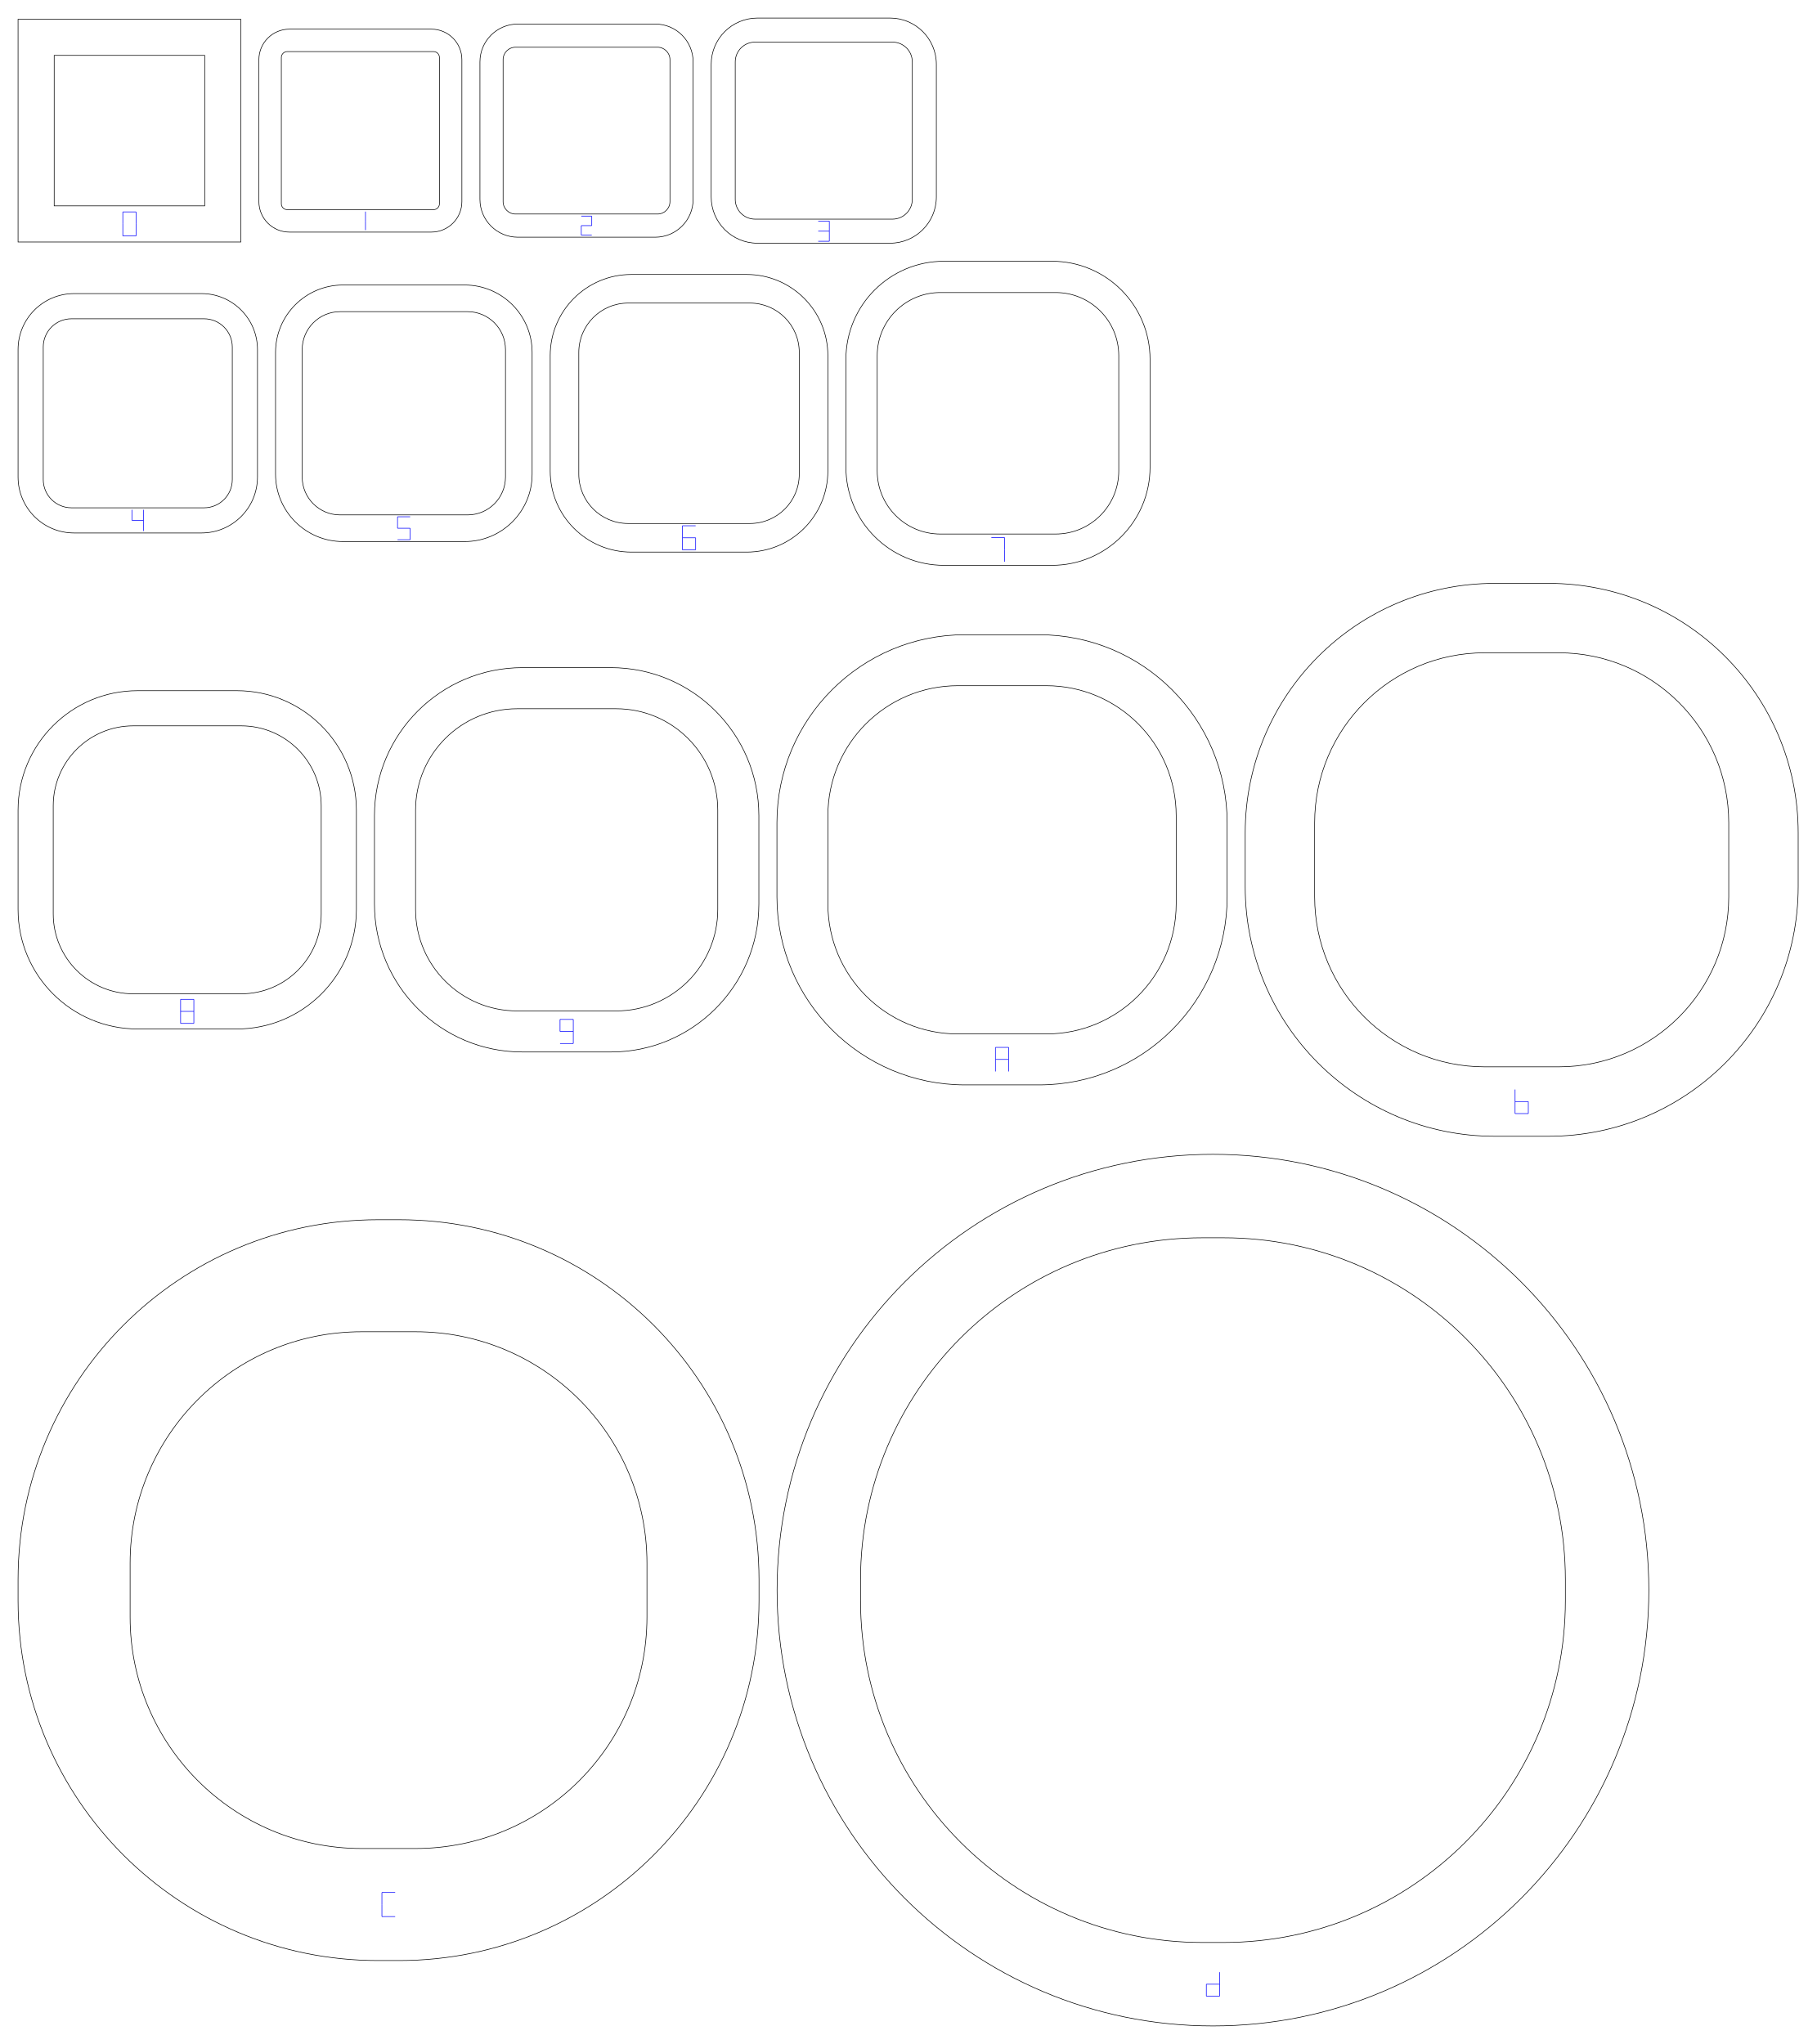
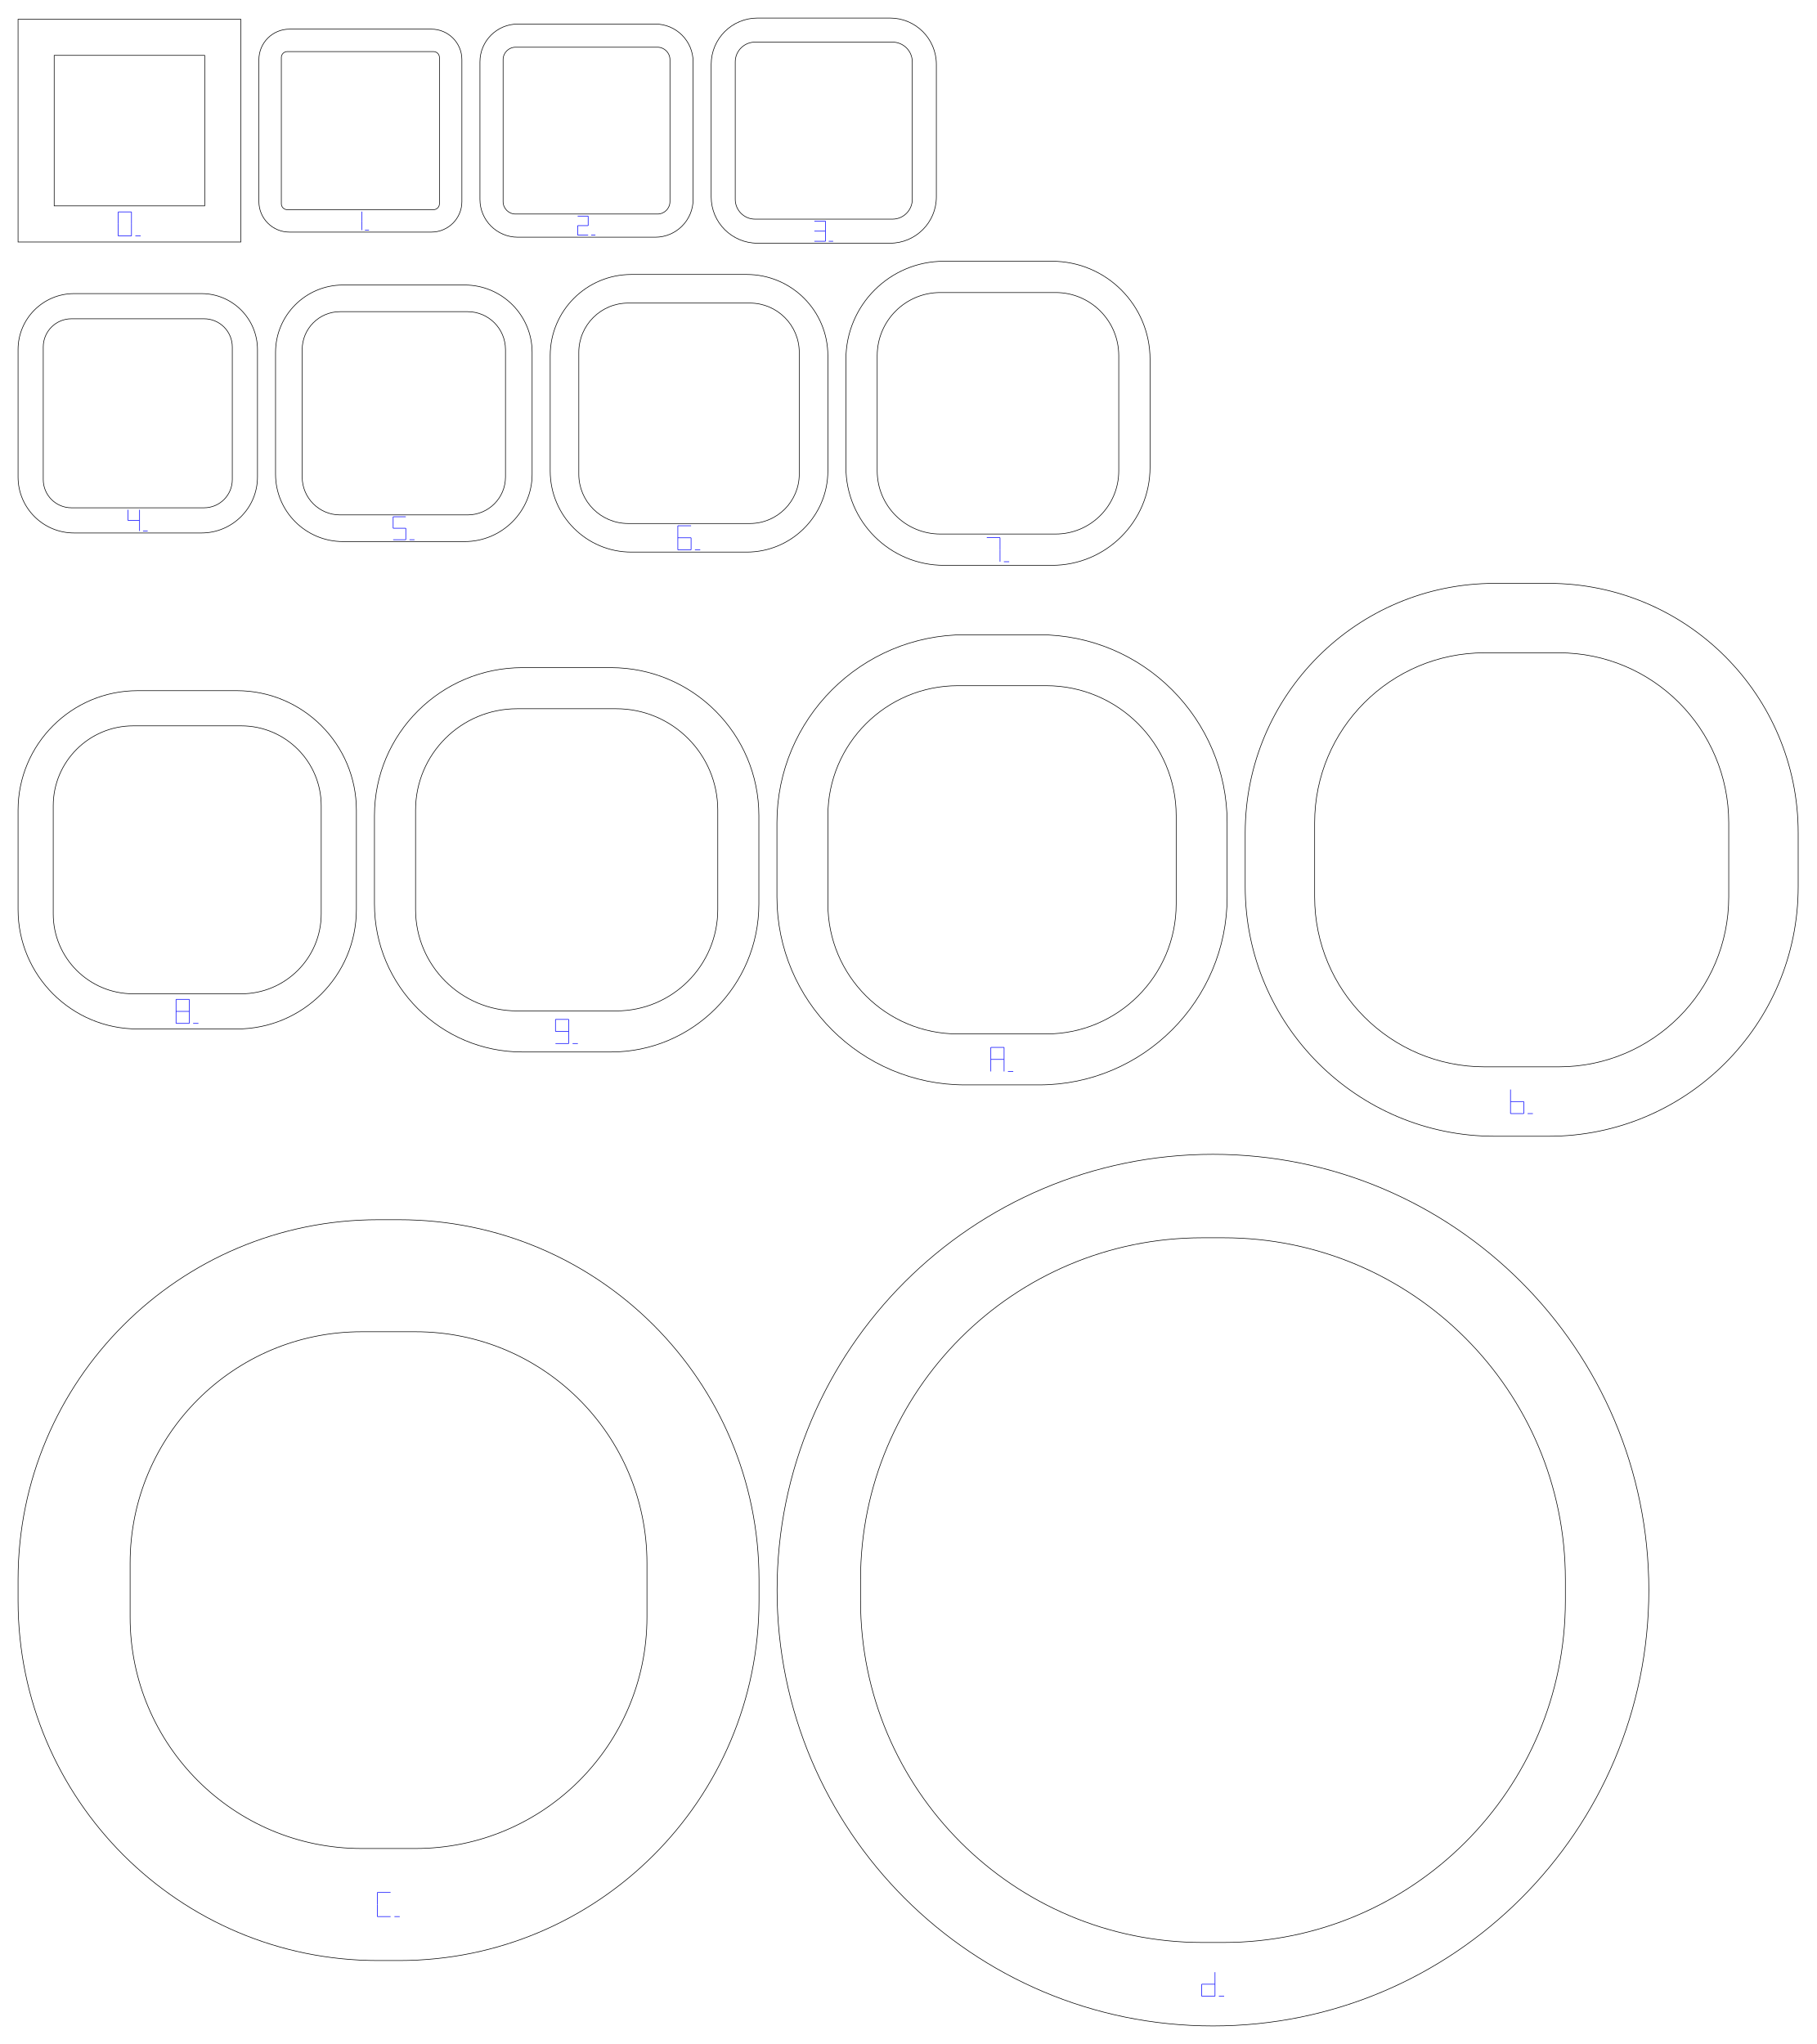
<svg xmlns="http://www.w3.org/2000/svg" width="301.662mm" height="339.545mm" viewBox="0 0 301.662 339.545">
  <g id="ring-numbers" fill="none" stroke="#0000ff" stroke-width="0.1">
-     <path d="M 20.4,35.2 L 22.6,35.2" />
-     <path d="M 22.6,35.2 L 22.6,37.2" />
-     <path d="M 22.6,37.2 L 22.6,39.2" />
-     <path d="M 20.4,39.2 L 22.6,39.2" />
-     <path d="M 20.4,37.2 L 20.4,39.2" />
-     <path d="M 20.4,35.2 L 20.4,37.2" />
-     <path d="M 60.703,35.154 L 60.703,36.693" />
-     <path d="M 60.703,36.693 L 60.703,38.231" />
-     <path d="M 96.546,35.895 L 98.289,35.895" />
-     <path d="M 98.289,35.895 L 98.289,37.48" />
-     <path d="M 96.546,37.48 L 98.289,37.48" />
-     <path d="M 96.546,37.48 L 96.546,39.065" />
-     <path d="M 96.546,39.065 L 98.289,39.065" />
-     <path d="M 135.899,36.724 L 137.743,36.724" />
-     <path d="M 137.743,36.724 L 137.743,38.401" />
-     <path d="M 135.899,38.401 L 137.743,38.401" />
-     <path d="M 137.743,38.401 L 137.743,40.078" />
-     <path d="M 135.899,40.078 L 137.743,40.078" />
-     <path d="M 21.91,84.676 L 21.91,86.446" />
-     <path d="M 21.91,86.446 L 23.856,86.446" />
-     <path d="M 23.856,84.676 L 23.856,86.446" />
-     <path d="M 23.856,86.446 L 23.856,88.215" />
-     <path d="M 66.025,85.843 L 68.123,85.843" />
-     <path d="M 66.025,85.843 L 66.025,87.75" />
-     <path d="M 66.025,87.75 L 68.123,87.75" />
-     <path d="M 68.123,87.75 L 68.123,89.658" />
-     <path d="M 66.025,89.658 L 68.123,89.658" />
-     <path d="M 113.342,87.338 L 115.542,87.338" />
-     <path d="M 113.342,87.338 L 113.342,89.338" />
-     <path d="M 113.342,89.338 L 115.542,89.338" />
-     <path d="M 113.342,89.338 L 113.342,91.338" />
-     <path d="M 115.542,89.338 L 115.542,91.338" />
-     <path d="M 113.342,91.338 L 115.542,91.338" />
-     <path d="M 164.656,89.312 L 166.856,89.312" />
-     <path d="M 166.856,89.312 L 166.856,91.312" />
-     <path d="M 166.856,91.312 L 166.856,93.312" />
-     <path d="M 29.997,166.008 L 32.197,166.008" />
-     <path d="M 32.197,166.008 L 32.197,168.008" />
-     <path d="M 32.197,168.008 L 32.197,170.008" />
-     <path d="M 29.997,170.008 L 32.197,170.008" />
-     <path d="M 29.997,168.008 L 29.997,170.008" />
-     <path d="M 29.997,166.008 L 29.997,168.008" />
-     <path d="M 29.997,168.008 L 32.197,168.008" />
-     <path d="M 93.018,169.343 L 95.218,169.343" />
-     <path d="M 95.218,169.343 L 95.218,171.343" />
-     <path d="M 95.218,171.343 L 95.218,173.343" />
-     <path d="M 93.018,169.343 L 93.018,171.343" />
-     <path d="M 93.018,171.343 L 95.218,171.343" />
-     <path d="M 93.018,173.343 L 95.218,173.343" />
-     <path d="M 165.33,173.988 L 167.53,173.988" />
-     <path d="M 167.53,173.988 L 167.53,175.988" />
-     <path d="M 167.53,175.988 L 167.53,177.988" />
-     <path d="M 165.33,175.988 L 165.33,177.988" />
-     <path d="M 165.33,173.988 L 165.33,175.988" />
-     <path d="M 165.33,175.988 L 167.53,175.988" />
-     <path d="M 251.64,180.987 L 251.64,182.987" />
-     <path d="M 251.64,182.987 L 253.84,182.987" />
-     <path d="M 251.64,182.987 L 251.64,184.987" />
-     <path d="M 253.84,182.987 L 253.84,184.987" />
-     <path d="M 251.64,184.987 L 253.84,184.987" />
-     <path d="M 63.433,314.377 L 65.633,314.377" />
-     <path d="M 63.433,314.377 L 63.433,316.377" />
-     <path d="M 63.433,316.377 L 63.433,318.377" />
-     <path d="M 63.433,318.377 L 65.633,318.377" />
-     <path d="M 202.561,327.613 L 202.561,329.613" />
-     <path d="M 200.361,329.613 L 202.561,329.613" />
-     <path d="M 202.561,329.613 L 202.561,331.613" />
-     <path d="M 200.361,331.613 L 202.561,331.613" />
-     <path d="M 200.361,329.613 L 200.361,331.613" />
+     <path d="M 19.64,35.2 L 21.84,35.2" />
+     <path d="M 21.84,35.2 L 21.84,37.2" />
+     <path d="M 21.84,37.2 L 21.84,39.2" />
+     <path d="M 19.64,39.2 L 21.84,39.2" />
+     <path d="M 19.64,37.2 L 19.64,39.2" />
+     <path d="M 19.64,35.2 L 19.64,37.2" />
+     <path d="M 22.48,39.2 L 23.36,39.2" />
+     <path d="M 60.118,35.154 L 60.118,36.693" />
+     <path d="M 60.118,36.693 L 60.118,38.231" />
+     <path d="M 60.611,38.231 L 61.288,38.231" />
+     <path d="M 95.944,35.895 L 97.687,35.895" />
+     <path d="M 97.687,35.895 L 97.687,37.48" />
+     <path d="M 95.944,37.48 L 97.687,37.48" />
+     <path d="M 95.944,37.48 L 95.944,39.065" />
+     <path d="M 95.944,39.065 L 97.687,39.065" />
+     <path d="M 98.194,39.065 L 98.891,39.065" />
+     <path d="M 135.262,36.724 L 137.106,36.724" />
+     <path d="M 137.106,36.724 L 137.106,38.401" />
+     <path d="M 135.262,38.401 L 137.106,38.401" />
+     <path d="M 137.106,38.401 L 137.106,40.078" />
+     <path d="M 135.262,40.078 L 137.106,40.078" />
+     <path d="M 137.643,40.078 L 138.381,40.078" />
+     <path d="M 21.237,84.676 L 21.237,86.446" />
+     <path d="M 21.237,86.446 L 23.183,86.446" />
+     <path d="M 23.183,84.676 L 23.183,86.446" />
+     <path d="M 23.183,86.446 L 23.183,88.215" />
+     <path d="M 23.75,88.215 L 24.528,88.215" />
+     <path d="M 65.3,85.843 L 67.398,85.843" />
+     <path d="M 65.3,85.843 L 65.3,87.75" />
+     <path d="M 65.3,87.75 L 67.398,87.75" />
+     <path d="M 67.398,87.75 L 67.398,89.658" />
+     <path d="M 65.3,89.658 L 67.398,89.658" />
+     <path d="M 68.009,89.658 L 68.848,89.658" />
+     <path d="M 112.582,87.338 L 114.782,87.338" />
+     <path d="M 112.582,87.338 L 112.582,89.338" />
+     <path d="M 112.582,89.338 L 114.782,89.338" />
+     <path d="M 112.582,89.338 L 112.582,91.338" />
+     <path d="M 114.782,89.338 L 114.782,91.338" />
+     <path d="M 112.582,91.338 L 114.782,91.338" />
+     <path d="M 115.422,91.338 L 116.302,91.338" />
+     <path d="M 163.896,89.312 L 166.096,89.312" />
+     <path d="M 166.096,89.312 L 166.096,91.312" />
+     <path d="M 166.096,91.312 L 166.096,93.312" />
+     <path d="M 166.736,93.312 L 167.616,93.312" />
+     <path d="M 29.237,166.008 L 31.437,166.008" />
+     <path d="M 31.437,166.008 L 31.437,168.008" />
+     <path d="M 31.437,168.008 L 31.437,170.008" />
+     <path d="M 29.237,170.008 L 31.437,170.008" />
+     <path d="M 29.237,168.008 L 29.237,170.008" />
+     <path d="M 29.237,166.008 L 29.237,168.008" />
+     <path d="M 29.237,168.008 L 31.437,168.008" />
+     <path d="M 32.077,170.008 L 32.957,170.008" />
+     <path d="M 92.258,169.343 L 94.458,169.343" />
+     <path d="M 94.458,169.343 L 94.458,171.343" />
+     <path d="M 94.458,171.343 L 94.458,173.343" />
+     <path d="M 92.258,169.343 L 92.258,171.343" />
+     <path d="M 92.258,171.343 L 94.458,171.343" />
+     <path d="M 92.258,173.343 L 94.458,173.343" />
+     <path d="M 95.098,173.343 L 95.978,173.343" />
+     <path d="M 164.57,173.988 L 166.77,173.988" />
+     <path d="M 166.77,173.988 L 166.77,175.988" />
+     <path d="M 166.77,175.988 L 166.77,177.988" />
+     <path d="M 164.57,175.988 L 164.57,177.988" />
+     <path d="M 164.57,173.988 L 164.57,175.988" />
+     <path d="M 164.57,175.988 L 166.77,175.988" />
+     <path d="M 167.41,177.988 L 168.29,177.988" />
+     <path d="M 250.88,180.987 L 250.88,182.987" />
+     <path d="M 250.88,182.987 L 253.08,182.987" />
+     <path d="M 250.88,182.987 L 250.88,184.987" />
+     <path d="M 253.08,182.987 L 253.08,184.987" />
+     <path d="M 250.88,184.987 L 253.08,184.987" />
+     <path d="M 253.72,184.987 L 254.6,184.987" />
+     <path d="M 62.673,314.377 L 64.873,314.377" />
+     <path d="M 62.673,314.377 L 62.673,316.377" />
+     <path d="M 62.673,316.377 L 62.673,318.377" />
+     <path d="M 62.673,318.377 L 64.873,318.377" />
+     <path d="M 65.513,318.377 L 66.393,318.377" />
+     <path d="M 201.801,327.613 L 201.801,329.613" />
+     <path d="M 199.601,329.613 L 201.801,329.613" />
+     <path d="M 201.801,329.613 L 201.801,331.613" />
+     <path d="M 199.601,331.613 L 201.801,331.613" />
+     <path d="M 199.601,329.613 L 199.601,331.613" />
+     <path d="M 202.441,331.613 L 203.321,331.613" />
  </g>
  <g fill="none" stroke="#000000" stroke-width="0.1">
    <path d="M 3,3.2 H 40 V 40.2 H 3 Z M 9,9.2 H 34 V 34.2 H 9 Z" />
    <path d="M 48.068,4.843 H 71.645 A 5.068,5.068 0 0 1 76.714,9.911 V 33.488 A 5.068,5.068 0 0 1 71.645,38.556 H 48.068 A 5.068,5.068 0 0 1 43,33.488 V 9.911 A 5.068,5.068 0 0 1 48.068,4.843 Z M 47.707,8.57 H 72.006 A 0.98,0.98 0 0 1 72.986,9.55 V 33.849 A 0.98,0.98 0 0 1 72.006,34.829 H 47.707 A 0.98,0.98 0 0 1 46.727,33.849 V 9.55 A 0.98,0.98 0 0 1 47.707,8.57 Z" />
    <path d="M 86.005,3.995 H 108.83 A 6.292,6.292 0 0 1 115.122,10.287 V 33.111 A 6.292,6.292 0 0 1 108.83,39.404 H 86.005 A 6.292,6.292 0 0 1 79.714,33.111 V 10.287 A 6.292,6.292 0 0 1 86.005,3.995 Z M 85.629,7.843 H 109.206 A 2.068,2.068 0 0 1 111.274,9.911 V 33.488 A 2.068,2.068 0 0 1 109.206,35.556 H 85.629 A 2.068,2.068 0 0 1 83.561,33.488 V 9.911 A 2.068,2.068 0 0 1 85.629,7.843 Z" />
    <path d="M 125.808,3 H 147.834 A 7.686,7.686 0 0 1 155.52,10.686 V 32.713 A 7.686,7.686 0 0 1 147.834,40.399 H 125.808 A 7.686,7.686 0 0 1 118.122,32.713 V 10.686 A 7.686,7.686 0 0 1 125.808,3 Z M 125.409,6.995 H 148.233 A 3.292,3.292 0 0 1 151.525,10.287 V 33.111 A 3.292,3.292 0 0 1 148.233,36.404 H 125.409 A 3.292,3.292 0 0 1 122.117,33.111 V 10.287 A 3.292,3.292 0 0 1 125.409,6.995 Z" />
    <path d="M 12.3,48.772 H 33.466 A 9.3,9.3 0 0 1 42.765,58.072 V 79.238 A 9.3,9.3 0 0 1 33.466,88.537 H 12.3 A 9.3,9.3 0 0 1 3,79.238 V 58.072 A 9.3,9.3 0 0 1 12.3,48.772 Z M 11.87,52.955 H 33.896 A 4.686,4.686 0 0 1 38.582,57.642 V 79.668 A 4.686,4.686 0 0 1 33.896,84.354 H 11.87 A 4.686,4.686 0 0 1 7.183,79.668 V 57.642 A 4.686,4.686 0 0 1 11.87,52.955 Z" />
    <path d="M 56.963,47.346 H 77.185 A 11.198,11.198 0 0 1 88.383,58.544 V 78.765 A 11.198,11.198 0 0 1 77.185,89.963 H 56.963 A 11.198,11.198 0 0 1 45.765,78.765 V 58.544 A 11.198,11.198 0 0 1 56.963,47.346 Z M 56.491,51.772 H 77.657 A 6.3,6.3 0 0 1 83.957,58.072 V 79.238 A 6.3,6.3 0 0 1 77.657,85.537 H 56.491 A 6.3,6.3 0 0 1 50.191,79.238 V 58.072 A 6.3,6.3 0 0 1 56.491,51.772 Z" />
    <path d="M 104.861,45.596 H 124.022 A 13.479,13.479 0 0 1 137.5,59.074 V 78.235 A 13.479,13.479 0 0 1 124.022,91.713 H 104.861 A 13.479,13.479 0 0 1 91.383,78.235 V 59.074 A 13.479,13.479 0 0 1 104.861,45.596 Z M 104.331,50.346 H 124.552 A 8.198,8.198 0 0 1 132.75,58.544 V 78.765 A 8.198,8.198 0 0 1 124.552,86.963 H 104.331 A 8.198,8.198 0 0 1 96.133,78.765 V 58.544 A 8.198,8.198 0 0 1 104.331,50.346 Z" />
    <path d="M 156.787,43.399 H 174.725 A 16.287,16.287 0 0 1 191.012,59.686 V 77.623 A 16.287,16.287 0 0 1 174.725,93.91 H 156.787 A 16.287,16.287 0 0 1 140.5,77.623 V 59.686 A 16.287,16.287 0 0 1 156.787,43.399 Z M 156.176,48.596 H 175.337 A 10.479,10.479 0 0 1 185.815,59.074 V 78.235 A 10.479,10.479 0 0 1 175.337,88.713 H 156.176 A 10.479,10.479 0 0 1 145.697,78.235 V 59.074 A 10.479,10.479 0 0 1 156.176,48.596 Z" />
    <path d="M 22.856,114.735 H 39.338 A 19.856,19.856 0 0 1 59.194,134.591 V 151.073 A 19.856,19.856 0 0 1 39.338,170.929 H 22.856 A 19.856,19.856 0 0 1 3,151.073 V 134.591 A 19.856,19.856 0 0 1 22.856,114.735 Z M 22.128,120.576 H 40.066 A 13.287,13.287 0 0 1 53.352,133.863 V 151.801 A 13.287,13.287 0 0 1 40.066,165.088 H 22.128 A 13.287,13.287 0 0 1 8.841,151.801 V 133.863 A 13.287,13.287 0 0 1 22.128,120.576 Z" />
    <path d="M 86.779,110.908 H 101.457 A 24.585,24.585 0 0 1 126.042,135.493 V 150.171 A 24.585,24.585 0 0 1 101.457,174.756 H 86.779 A 24.585,24.585 0 0 1 62.194,150.171 V 135.493 A 24.585,24.585 0 0 1 86.779,110.908 Z M 85.877,117.735 H 102.359 A 16.856,16.856 0 0 1 119.215,134.591 V 151.073 A 16.856,16.856 0 0 1 102.359,167.929 H 85.877 A 16.856,16.856 0 0 1 69.021,151.073 V 134.591 A 16.856,16.856 0 0 1 85.877,117.735 Z" />
    <path d="M 160.271,105.444 H 172.589 A 31.229,31.229 0 0 1 203.818,136.673 V 148.991 A 31.229,31.229 0 0 1 172.589,180.22 H 160.271 A 31.229,31.229 0 0 1 129.042,148.991 V 136.673 A 31.229,31.229 0 0 1 160.271,105.444 Z M 159.091,113.908 H 173.769 A 21.585,21.585 0 0 1 195.354,135.493 V 150.171 A 21.585,21.585 0 0 1 173.769,171.756 H 159.091 A 21.585,21.585 0 0 1 137.506,150.171 V 135.493 A 21.585,21.585 0 0 1 159.091,113.908 Z" />
    <path d="M 248.256,96.91 H 257.224 A 41.438,41.438 0 0 1 298.662,138.348 V 147.316 A 41.438,41.438 0 0 1 257.224,188.754 H 248.256 A 41.438,41.438 0 0 1 206.818,147.316 V 138.348 A 41.438,41.438 0 0 1 248.256,96.91 Z M 246.581,108.444 H 258.899 A 28.229,28.229 0 0 1 287.128,136.673 V 148.991 A 28.229,28.229 0 0 1 258.899,177.22 H 246.581 A 28.229,28.229 0 0 1 218.352,148.991 V 136.673 A 28.229,28.229 0 0 1 246.581,108.444 Z" />
    <path d="M 62.785,202.617 H 66.28 A 59.785,59.785 0 0 1 126.066,262.402 V 265.897 A 59.785,59.785 0 0 1 66.28,325.682 H 62.785 A 59.785,59.785 0 0 1 3,265.897 V 262.402 A 59.785,59.785 0 0 1 62.785,202.617 Z M 60.048,221.227 H 69.017 A 38.438,38.438 0 0 1 107.455,259.665 V 268.634 A 38.438,38.438 0 0 1 69.017,307.071 H 60.048 A 38.438,38.438 0 0 1 21.611,268.634 V 259.665 A 38.438,38.438 0 0 1 60.048,221.227 Z" />
    <path d="M 201.461,191.754 A 72.395,72.395 0 0 1 273.856,264.149 A 72.395,72.395 0 0 1 201.461,336.545 A 72.395,72.395 0 0 1 129.066,264.149 A 72.395,72.395 0 0 1 201.461,191.754 Z M 199.714,205.617 H 203.208 A 56.785,56.785 0 0 1 259.994,262.402 V 265.897 A 56.785,56.785 0 0 1 203.208,322.682 H 199.714 A 56.785,56.785 0 0 1 142.928,265.897 V 262.402 A 56.785,56.785 0 0 1 199.714,205.617 Z" />
  </g>
</svg>
